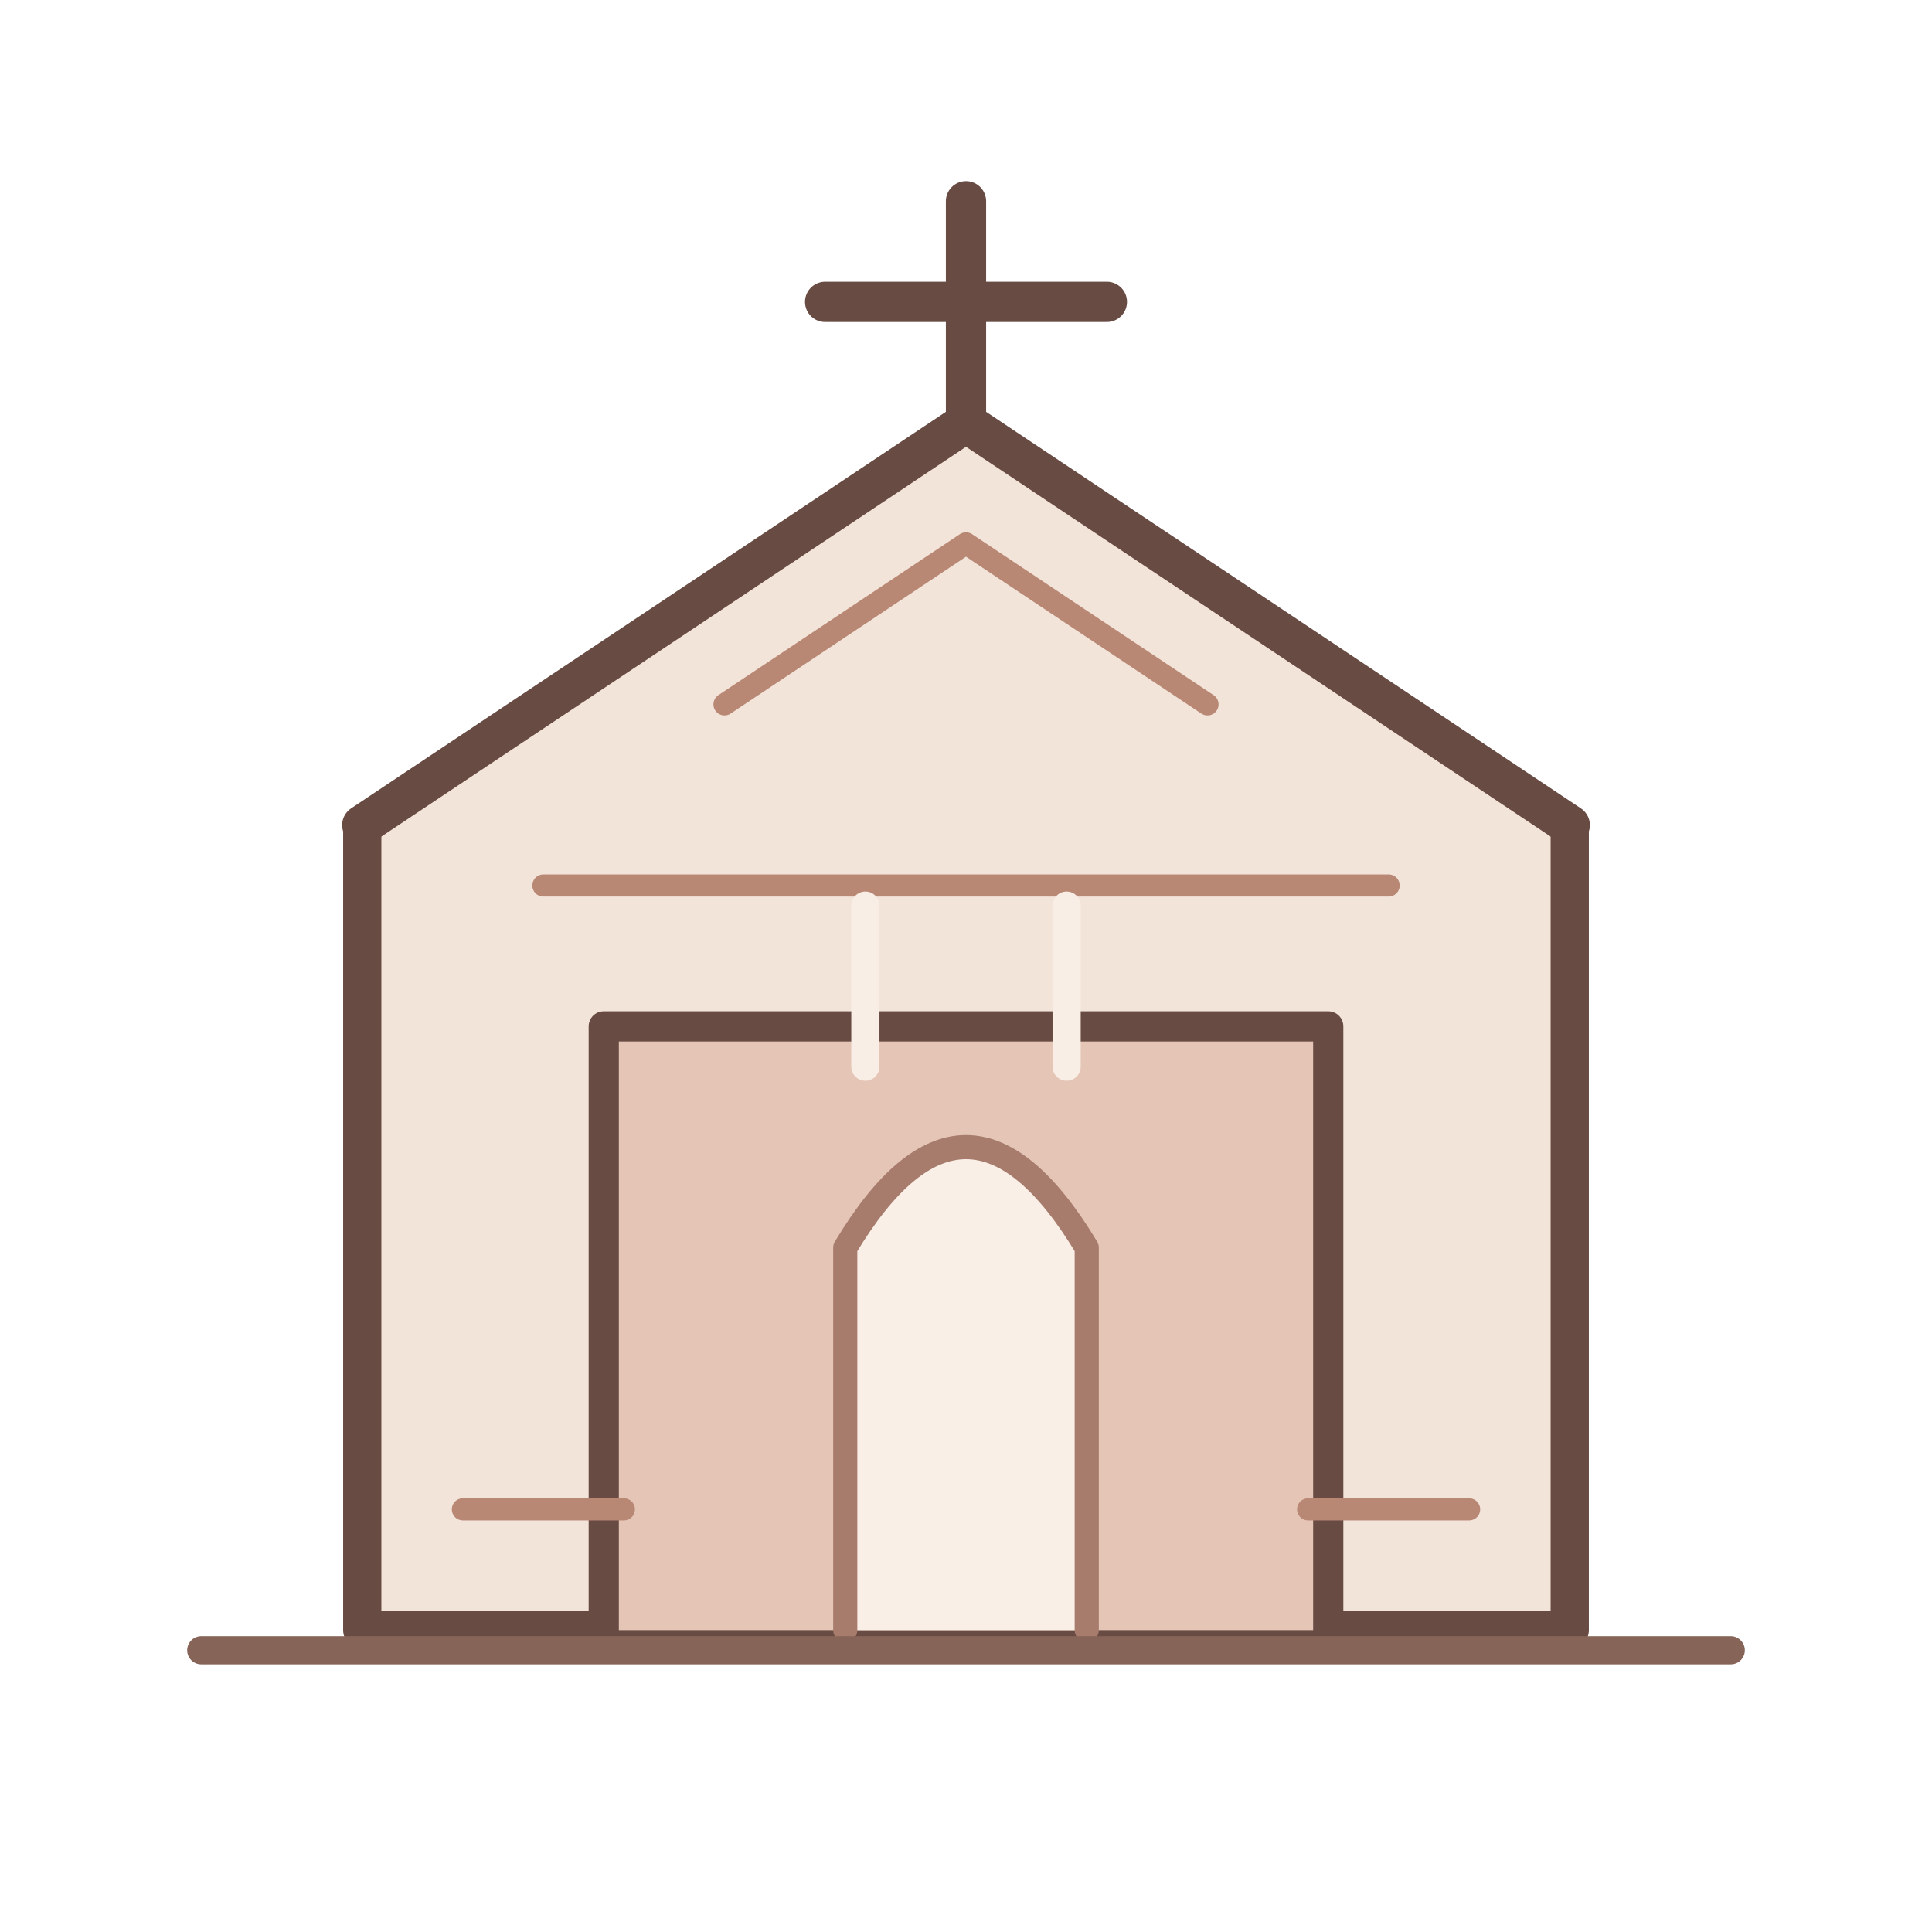
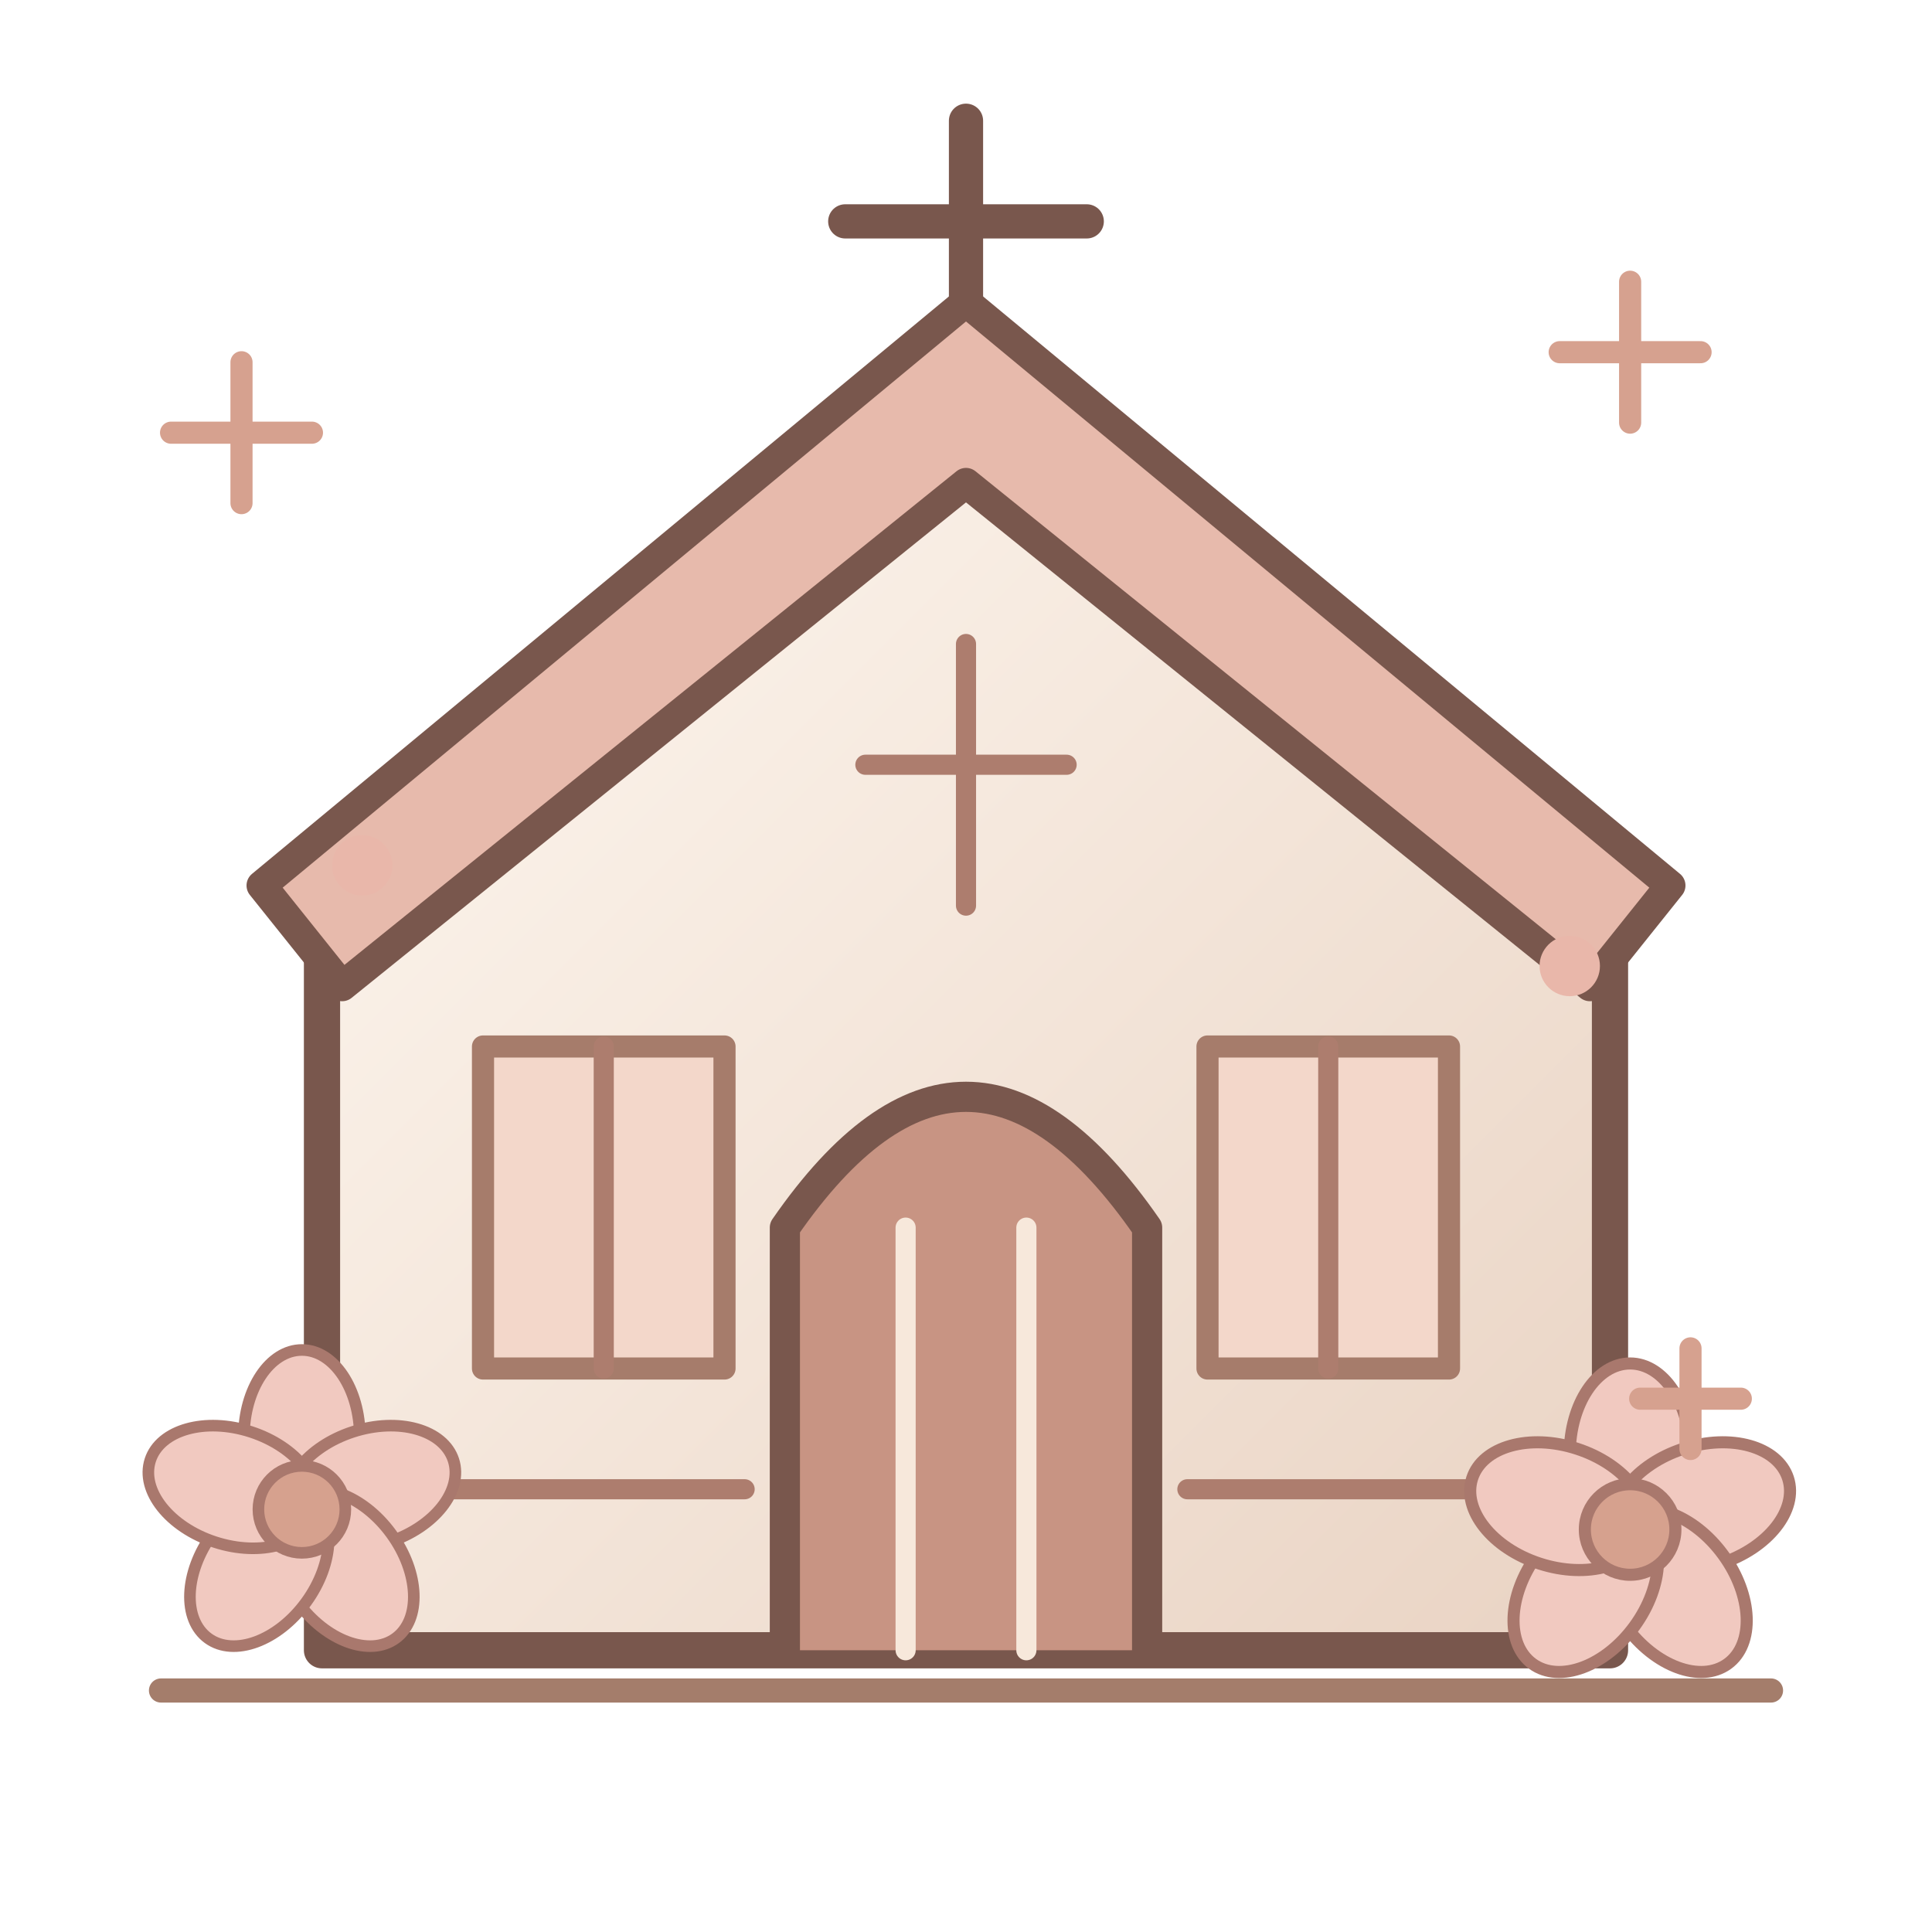
<svg xmlns="http://www.w3.org/2000/svg" viewBox="0 0 96 96" fill="none" stroke-linecap="round" stroke-linejoin="round">
-   <path d="M18 81V41L48 21l30 20v40z" fill="#F3E4DA" stroke="#684B42" stroke-width="1.9" />
-   <path d="M48 21V10m-7 5h14M18 41l30-20 30 20" stroke="#684B42" stroke-width="2" />
-   <path d="M30 81V51h36v30" fill="#E5C5B6" stroke="#684B42" stroke-width="1.5" />
-   <path d="M42 81V62q6-10 12 0v19" fill="#F9EFE6" stroke="#A77C6D" stroke-width="1.2" />
-   <path d="M27 44h42M36 35l12-8 12 8M23 75h8m34 0h8" stroke="#B88875" stroke-width="1.1" />
-   <path d="M43 45v8m10-8v8" stroke="#F8EEE6" stroke-width="1.4" />
-   <path d="M10 82h76" stroke="#876458" stroke-width="1.4" />
+   <defs>
+     <linearGradient id="rose" x1="0" y1="0" x2="1" y2="1">
+       <stop stop-color="#FFF5ED" />
+       <stop offset=".45" stop-color="#EEC8BB" />
+       <stop offset="1" stop-color="#C58F81" />
+     </linearGradient>
+     <linearGradient id="cream" x1="0" y1="0" x2="1" y2="1">
+       <stop stop-color="#FFF9F2" />
+       <stop offset="1" stop-color="#E9D3C3" />
+     </linearGradient>
+   </defs>
+   <path d="M16 82V43L48 18l32 25v39z" fill="url(#cream)" stroke="#79574D" stroke-width="1.8" />
+   <path d="M13 44 48 15l35 29-4 5-31-25-31 25z" fill="#E7BAAC" stroke="#79574D" stroke-width="1.5" />
+   <path d="M48 15V6m-6 5h12" stroke="#79574D" stroke-width="1.7" />
+   <path d="M39 82V61q9-13 18 0v21" fill="#C89483" stroke="#79574D" stroke-width="1.5" />
+   <path d="M45 82V61m6 0v21" stroke="#F7E8DB" stroke-width="1" />
+   <path d="M24 52h12v16H24zM60 52h12v16H60z" fill="#F3D7CA" stroke="#A67C6B" stroke-width="1.1" />
+   <path d="M30 52v16m36-16v16M22 74h15m22 0h15M48 32v13m-5-7h10" stroke="#AD7D6E" stroke-width="1" />
+   <path d="M8 84h80" stroke="#A47D6B" stroke-width="1.2" />
+   <g transform="translate(15 75) scale(0.72)" stroke="#A9786D" stroke-width=".8">
+     <g fill="#F1C9C0">
+       <ellipse cx="0" cy="-5" rx="4" ry="6" />
+       <ellipse cx="0" cy="-5" rx="4" ry="6" transform="rotate(72)" />
+       <ellipse cx="0" cy="-5" rx="4" ry="6" transform="rotate(144)" />
+       <ellipse cx="0" cy="-5" rx="4" ry="6" transform="rotate(216)" />
+       <ellipse cx="0" cy="-5" rx="4" ry="6" transform="rotate(288)" />
+     </g>
+     <circle r="3" fill="#D6A18E" />
+   </g>
+   <g transform="translate(81 76) scale(0.75)" stroke="#A9786D" stroke-width=".8">
+     <g fill="#F1C9C0">
+       <ellipse cx="0" cy="-5" rx="4" ry="6" />
+       <ellipse cx="0" cy="-5" rx="4" ry="6" transform="rotate(72)" />
+       <ellipse cx="0" cy="-5" rx="4" ry="6" transform="rotate(144)" />
+       <ellipse cx="0" cy="-5" rx="4" ry="6" transform="rotate(216)" />
+       <ellipse cx="0" cy="-5" rx="4" ry="6" transform="rotate(288)" />
+     </g>
+     <circle r="3" fill="#D6A18E" />
+   </g>
+   <g fill="none" stroke="#D6A18F" stroke-width="1.1">
+     <path d="M12 18v7m-3.5-3.5h7M81 14v7m-3.5-3.5h7M84 67v5m-2.5-2.5h5" />
+   </g>
+   <g fill="#E9B7AA">
+     <circle cx="18" cy="43" r="1.5" />
+     <circle cx="78" cy="48" r="1.5" />
+   </g>
</svg>
